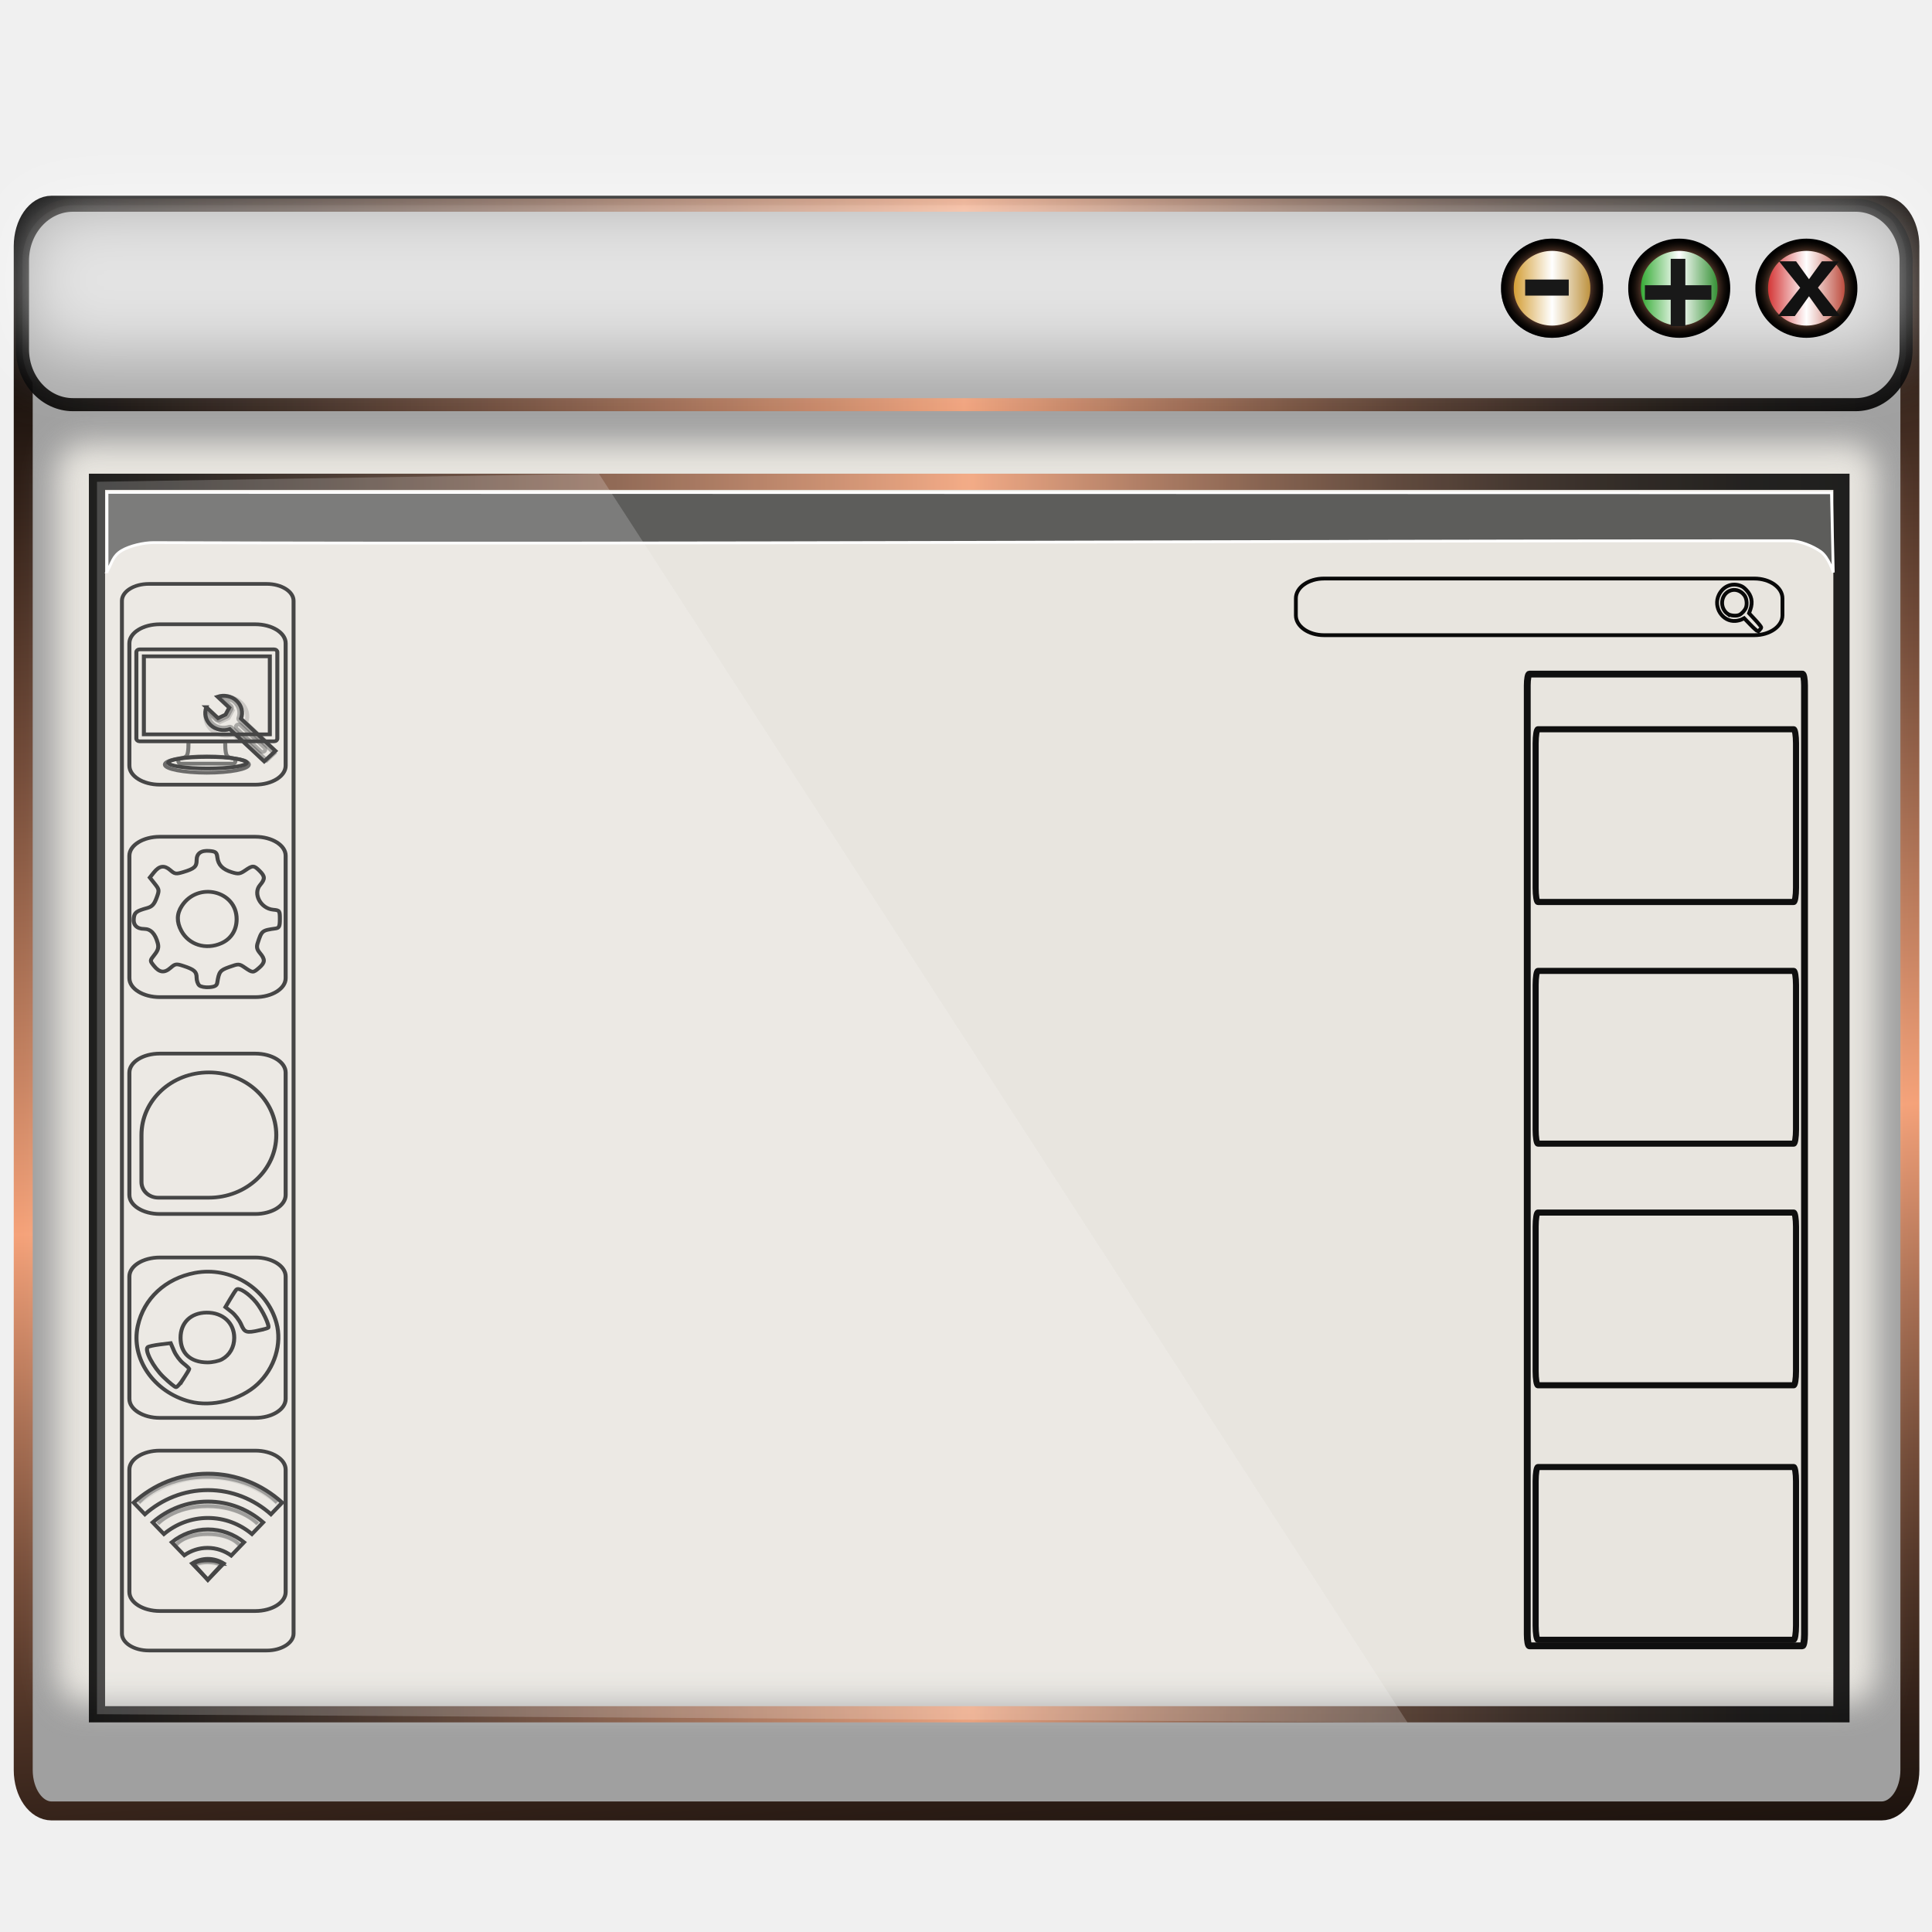
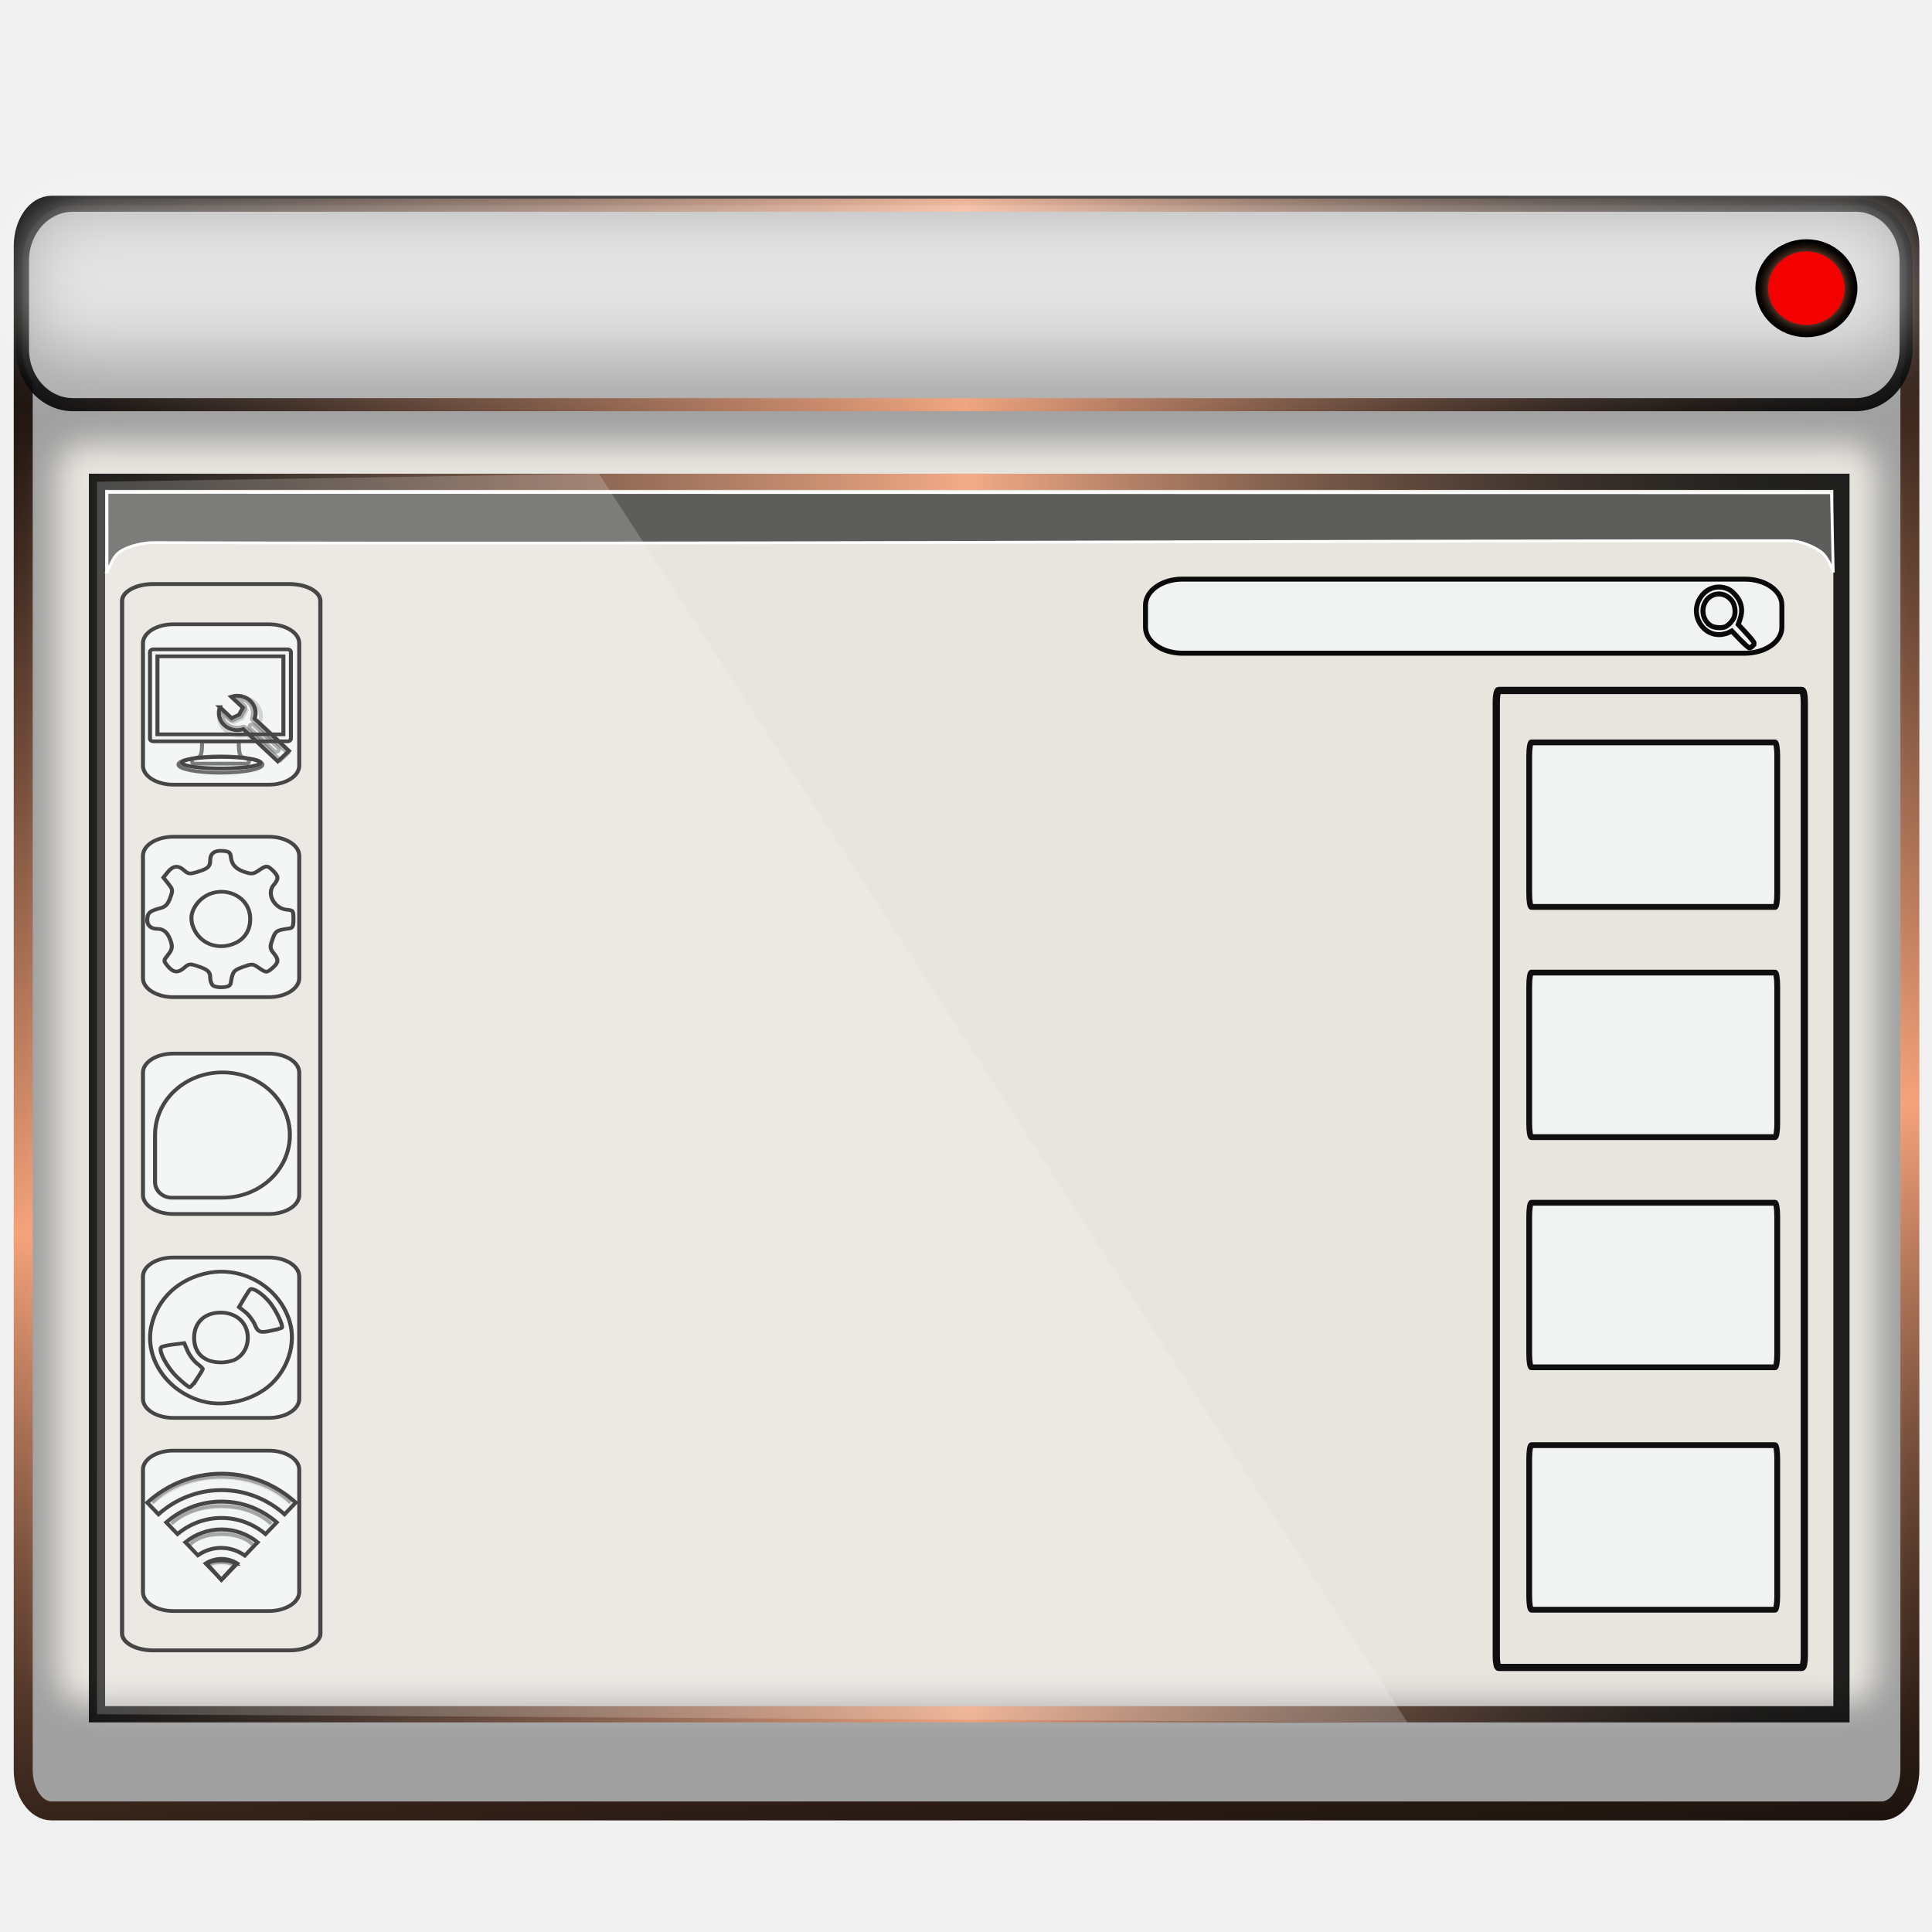
<svg xmlns="http://www.w3.org/2000/svg" xmlns:xlink="http://www.w3.org/1999/xlink" id="svg3108" viewBox="0 0 256 256" version="1.1">
  <defs id="defs3110">
    <linearGradient id="linearGradient4135" y2="1041.5" xlink:href="#linearGradient5896" gradientUnits="userSpaceOnUse" x2="445.61" gradientTransform="matrix(1.7541 0 0 1.9199 -536.77 -1057.6)" y1="1041.5" x1="312.83" />
    <linearGradient id="linearGradient5896" y2="174.63" gradientUnits="userSpaceOnUse" y1="158.73" x2="119.44" x1="119.44">
      <stop id="stop5898" style="stop-color:#000000" offset="0" />
      <stop id="stop5900" style="stop-color:#0F0A07" offset=".049" />
      <stop id="stop5902" style="stop-color:#36241B" offset=".142" />
      <stop id="stop5904" style="stop-color:#754D3A" offset=".271" />
      <stop id="stop5906" style="stop-color:#CB8664" offset=".428" />
      <stop id="stop5908" style="stop-color:#F5A279" offset=".5" />
      <stop id="stop5910" style="stop-color:#E69872" offset=".517" />
      <stop id="stop5912" style="stop-color:#AA7054" offset=".594" />
      <stop id="stop5914" style="stop-color:#764E3A" offset=".67" />
      <stop id="stop5916" style="stop-color:#4C3225" offset=".744" />
      <stop id="stop5918" style="stop-color:#2B1C15" offset=".815" />
      <stop id="stop5920" style="stop-color:#130D09" offset=".883" />
      <stop id="stop5922" style="stop-color:#050302" offset=".946" />
      <stop id="stop5924" style="stop-color:#000000" offset="1" />
-     </linearGradient>
-     <linearGradient id="linearGradient4092" y2="118.54" xlink:href="#linearGradient3183-0" gradientUnits="userSpaceOnUse" x2="-87.592" y1="118.54" x1="-99.826" />
-     <linearGradient id="linearGradient4086" y2="118.54" gradientUnits="userSpaceOnUse" x2="-87.592" y1="118.54" x1="-99.826">
-       <stop id="stop3739" style="stop-color:#009500" offset="0" />
-       <stop id="stop4096" style="stop-color:#ffffff" offset=".5" />
-       <stop id="stop3741" style="stop-color:#007400" offset="1" />
-     </linearGradient>
-     <linearGradient id="linearGradient3106" y2="118.54" gradientUnits="userSpaceOnUse" x2="-87.592" y1="118.54" x1="-99.826">
-       <stop id="stop3160" style="stop-color:#c88400" offset="0" />
-       <stop id="stop3162" style="stop-color:#ffffff" offset=".5" />
-       <stop id="stop3164" style="stop-color:#ac750c" offset="1" />
    </linearGradient>
    <linearGradient id="linearGradient3183-0">
      <stop id="stop3185-9" style="stop-color:#c80000" offset="0" />
      <stop id="stop4078" style="stop-color:#ffffff" offset=".5" />
      <stop id="stop3187-6" style="stop-color:#ac1e0c" offset="1" />
    </linearGradient>
    <linearGradient id="linearGradient4046" y2="993" xlink:href="#linearGradient5896" gradientUnits="userSpaceOnUse" x2="450.27" y1="993" x1="310.22" />
    <filter id="filter10284" color-interpolation-filters="sRGB">
      <feGaussianBlur id="feGaussianBlur10286" stdDeviation="0.345" />
    </filter>
    <filter id="filter4100" width="1.086" y="-.515" x="-.043" height="2.03" color-interpolation-filters="sRGB">
      <feGaussianBlur id="feGaussianBlur4102" stdDeviation="2.525" />
    </filter>
    <linearGradient id="linearGradient4056" y2="986.58" xlink:href="#linearGradient5896" gradientUnits="userSpaceOnUse" x2="449.2" gradientTransform="matrix(1.7789 0 0 1.6856 -546.52 -826.17)" y1="986.58" x1="308.9" />
    <radialGradient id="radialGradient4125" gradientUnits="userSpaceOnUse" cy="1041" cx="379.22" gradientTransform="matrix(1 0 0 .68251 0 330.51)" r="70.264">
      <stop id="stop4024" style="stop-color:#636363" offset="0" />
      <stop id="stop4026" style="stop-color:#636363;stop-opacity:0" offset="1" />
    </radialGradient>
    <filter id="filter4121" color-interpolation-filters="sRGB">
      <feGaussianBlur id="feGaussianBlur4123" stdDeviation="1.151" />
    </filter>
    <linearGradient id="linearGradient3253" y2="1115.8" xlink:href="#linearGradient5896" gradientUnits="userSpaceOnUse" y1="978.53" gradientTransform="matrix(1.7789 0 0 1.9302 -546.52 -1065.6)" x2="348.57" x1="339.79" />
    <radialGradient id="radialGradient5339" xlink:href="#linearGradient5896" gradientUnits="userSpaceOnUse" cy="118.54" cx="-93.709" r="6.417" />
  </defs>
  <g id="layer1" transform="translate(0 -796.36)">
    <rect id="rect4020" style="stroke-linejoin:round;fill-rule:evenodd;stroke:url(#linearGradient3253);stroke-width:2.512;fill:#a0a0a0" rx="3.767" ry="5.422" height="212.77" width="249.99" y="823.55" x="3.078" />
    <rect id="rect3248" style="opacity:0.92;fill-rule:evenodd;fill:#acacac" rx="6.69" ry="7.349" height="26.429" width="249.59" y="823.55" x="2.978" />
    <rect id="rect4018" style="opacity:.865;fill-rule:evenodd;filter:url(#filter4121);stroke:url(#radialGradient4125);fill:#f3f0e9" transform="matrix(1.7166 0 0 1.7415 -522.88 -874.34)" rx="2.118" ry="2.444" height="95.912" width="140.53" y="993.06" x="308.95" />
    <rect id="rect4048" style="opacity:.933;fill-rule:evenodd;stroke:url(#linearGradient4056);stroke-width:1.732;fill:#acacac" rx="6.69" ry="7.349" height="26.429" width="249.59" y="823.55" x="2.978" />
    <rect id="rect4098" style="opacity:.667;filter:url(#filter4100);fill-rule:evenodd;fill:#ffffff" transform="matrix(1.7789 0 0 1.6856 -546.52 -826.17)" rx="3.761" ry="3.27" height="11.76" width="140.3" y="978.74" x="308.9" />
    <path id="path10264" style="filter:url(#filter10284);stroke:url(#linearGradient4046);stroke-width:3.376;fill:none" d="m313.46 993h133.57" transform="matrix(1.871 0 0 1.6801 -583.32 -820.67)" />
-     <path id="path4060" style="stroke-linejoin:round;fill-rule:evenodd;stroke:#777777;stroke-width:1.6;fill:url(#linearGradient4092)" d="m-88.092 118.54a5.617 5.617 0 1 1 -11.233 0 5.617 5.617 0 1 1 11.233 0z" transform="matrix(1.0532 0 0 1.012 304.35 714.59)" />
-     <path id="path4082" style="stroke-linejoin:round;fill-rule:evenodd;stroke:url(#radialGradient5339);stroke-width:1.6;fill:url(#linearGradient3106)" d="m-88.092 118.54a5.617 5.617 0 1 1 -11.233 0 5.617 5.617 0 1 1 11.233 0z" transform="matrix(1.0532 0 0 1.012 304.35 714.59)" />
-     <path id="path4084" style="stroke-linejoin:round;fill-rule:evenodd;stroke:url(#radialGradient5339);stroke-width:1.6;fill:url(#linearGradient4086)" d="m-88.092 118.54a5.617 5.617 0 1 1 -11.233 0 5.617 5.617 0 1 1 11.233 0z" transform="matrix(1.0532 0 0 1.012 321.2 714.59)" />
-     <path id="path4090" style="stroke-linejoin:round;fill-rule:evenodd;stroke:url(#radialGradient5339);stroke-width:1.6;fill:url(#linearGradient4092)" d="m-88.092 118.54a5.617 5.617 0 1 1 -11.233 0 5.617 5.617 0 1 1 11.233 0z" transform="matrix(1.0532 0 0 1.012 338.05 714.59)" />
+     <ellipse id="path4082" style="stroke-linejoin:round;fill-rule:evenodd;stroke:url(#radialGradient5339);stroke-width:1.6;fill:#ffc022;fill-opacity:1" transform="matrix(1.0532 0 0 1.012 304.35 714.59)" d="m -88.092,118.54 a 5.617,5.617 0 0 1 -5.617,5.617 5.617,5.617 0 0 1 -5.617,-5.617 5.617,5.617 0 0 1 5.617,-5.617 5.617,5.617 0 0 1 5.617,5.617 z" />
+     <ellipse id="path4084" style="stroke-linejoin:round;fill-rule:evenodd;stroke:url(#radialGradient5339);stroke-width:1.6;fill:#00be00;fill-opacity:1" transform="matrix(1.0532 0 0 1.012 321.2 714.59)" d="m -88.092,118.54 a 5.617,5.617 0 0 1 -5.617,5.617 5.617,5.617 0 0 1 -5.617,-5.617 5.617,5.617 0 0 1 5.617,-5.617 5.617,5.617 0 0 1 5.617,5.617 z" />
+     <path id="path4090" style="stroke-linejoin:round;fill-rule:evenodd;stroke:url(#radialGradient5339);stroke-width:1.6;fill:#f40000;fill-opacity:1" d="m -88.092,118.54 a 5.617,5.617 0 0 1 -5.617,5.617 5.617,5.617 0 0 1 -5.617,-5.617 5.617,5.617 0 0 1 5.617,-5.617 5.617,5.617 0 0 1 5.617,5.617 z" transform="matrix(1.0532 0 0 1.012 338.05 714.59)" />
    <rect id="rect4127" style="opacity:.865;stroke:url(#linearGradient4135);stroke-width:2.146;fill:none" rx="0" ry="0" height="163.31" width="231.15" y="860.2" x="12.852" />
-     <text id="text4220" style="font-size:20.127px;font-family:Arial;letter-spacing:0px;word-spacing:0px;font-weight:bold;line-height:125%;fill:#181818" xml:space="preserve" transform="scale(1.1306 .88448)" y="948.672" x="177.963">
-       <tspan id="tspan4222" x="177.963" y="948.672">-  </tspan>
-     </text>
-     <text id="text4224" style="font-size:17.56px;font-family:Arial;letter-spacing:0px;word-spacing:0px;font-weight:bold;line-height:125%;fill:#191919" xml:space="preserve" y="840.957" x="217.221">
-       <tspan id="tspan4226" x="217.221" y="840.957">+</tspan>
-     </text>
-     <text id="text4228" style="font-size:14.474px;font-family:Arial;letter-spacing:0px;word-spacing:0px;font-weight:bold;line-height:125%;fill:#121212" xml:space="preserve" transform="scale(1.0532 .94945)" y="882.867" x="223.594">
-       <tspan id="tspan4230" x="223.594" y="882.867">x</tspan>
-     </text>
-     <rect id="rect3792" style="stroke-linejoin:round;stroke-dashoffset:8.583;stroke:#090909;stroke-linecap:round;stroke-miterlimit:3.8;stroke-width:.504;fill:none" rx="3.733" ry="2.627" height="7.505" width="64.475" y="873.02" x="171.71" />
-     <rect id="rect3794" style="stroke-linejoin:round;stroke-dashoffset:8.583;stroke:#0f0f0f;stroke-linecap:round;stroke-miterlimit:3.6;stroke-width:.907;fill:none" rx=".28" ry="1.492" height="128.76" width="36.739" y="885.68" x="202.37" />
-     <rect id="rect3796" style="stroke-linejoin:round;stroke-dashoffset:8.583;stroke:#0f0f0f;stroke-linecap:round;stroke-miterlimit:3.6;stroke-width:.807;fill:none" rx=".305" ry="1.863" height="22.887" width="34.501" y="892.99" x="203.48" />
-     <rect id="rect3798" style="stroke-linejoin:round;stroke-dashoffset:8.583;stroke:#0f0f0f;stroke-linecap:round;stroke-miterlimit:3.6;stroke-width:.807;fill:none" rx=".305" ry="1.863" height="22.887" width="34.501" y="925.01" x="203.48" />
-     <rect id="rect3800" style="stroke-linejoin:round;stroke-dashoffset:8.583;stroke:#0f0f0f;stroke-linecap:round;stroke-miterlimit:3.6;stroke-width:.807;fill:none" rx=".305" ry="1.863" height="22.887" width="34.501" y="957.03" x="203.48" />
-     <rect id="rect3802" style="stroke-linejoin:round;stroke-dashoffset:8.583;stroke:#0f0f0f;stroke-linecap:round;stroke-miterlimit:3.6;stroke-width:.807;fill:none" rx=".305" ry="1.863" height="22.887" width="34.501" y="990.75" x="203.48" />
+     <rect id="rect3792" style="fill:#f7fcff;stroke:#090909;stroke-width:0.659;stroke-linecap:round;stroke-linejoin:round;stroke-miterlimit:3.8;stroke-dashoffset:8.583;fill-opacity:0.607" rx="4.882" ry="3.435" height="9.815" width="84.32" y="873.098" x="151.788" />
+     <rect id="rect3794" style="fill:none;stroke:#0f0f0f;stroke-width:0.959;stroke-linecap:round;stroke-linejoin:round;stroke-miterlimit:3.6;stroke-dashoffset:8.583" rx="0.312" ry="1.5" height="129.457" width="40.817" y="887.849" x="198.266" />
+     <rect id="rect3796" style="fill:#f7fcff;stroke:#0f0f0f;stroke-width:0.769;stroke-linecap:round;stroke-linejoin:round;stroke-miterlimit:3.6;stroke-dashoffset:8.583;fill-opacity:0.607" rx="0.291" ry="1.775" height="21.801" width="32.864" y="894.732" x="202.629" />
+     <rect id="rect3798" style="fill:#f7fcff;stroke:#0f0f0f;stroke-width:0.769;stroke-linecap:round;stroke-linejoin:round;stroke-miterlimit:3.6;stroke-dashoffset:8.583;fill-opacity:0.607" rx="0.291" ry="1.775" height="21.801" width="32.864" y="925.233" x="202.629" />
+     <rect id="rect3800" style="fill:#f7fcff;stroke:#0f0f0f;stroke-width:0.769;stroke-linecap:round;stroke-linejoin:round;stroke-miterlimit:3.6;stroke-dashoffset:8.583;fill-opacity:0.607" rx="0.291" ry="1.775" height="21.801" width="32.864" y="955.733" x="202.629" />
+     <rect id="rect3802" style="fill:#f7fcff;stroke:#0f0f0f;stroke-width:0.769;stroke-linecap:round;stroke-linejoin:round;stroke-miterlimit:3.6;stroke-dashoffset:8.583;fill-opacity:0.607" rx="0.291" ry="1.775" height="21.801" width="32.864" y="987.853" x="202.629" />
    <path id="path3912" d="m14.183 872.12-0.005-10.519 228.5 0.051 0.24 10.565s-0.591-2.011-1.674-2.774c-1.012-0.713-2.716-1.433-4.146-1.433-68.839-0.013-146.39 0.495-216.76 0.247-1.305-0.004-3.133 0.424-4.19 1.044-1.242 0.729-1.294 1.655-1.97 2.819z" style="fill-opacity:.761;stroke:#ffffff;stroke-width:.37;fill:#323232" />
-     <path id="path6472" d="m233.2 879.81c0.092-0.097 0.167-0.242 0.167-0.322 0-0.08-0.362-0.534-0.804-1.009l-0.804-0.864 0.176-0.497c0.346-0.976 0.166-1.839-0.539-2.583-0.337-0.356-0.544-0.492-0.92-0.608-1.097-0.337-2.184 0.167-2.716 1.258-0.789 1.619 0.481 3.597 2.217 3.451 0.276-0.023 0.644-0.114 0.816-0.202l0.314-0.16 0.825 0.856c0.454 0.471 0.887 0.856 0.963 0.856 0.075 0 0.213-0.08 0.305-0.177zm-4.285-2.115c-1.061-0.768-0.937-2.467 0.221-3.023 0.69-0.331 1.499-0.104 2.001 0.562 0.287 0.381 0.388 1.081 0.229 1.589-0.113 0.36-0.535 0.842-0.887 1.011-0.388 0.187-1.215 0.113-1.564-0.14z" style="enable-background:new;stroke:#090909;stroke-miterlimit:3.8;stroke-width:.504;fill:none" />
+     <path id="path6472" d="m 232.204,881.977 c 0.121,-0.127 0.219,-0.316 0.219,-0.421 0,-0.104 -0.473,-0.698 -1.051,-1.32 l -1.051,-1.13 0.23,-0.65 c 0.452,-1.277 0.217,-2.405 -0.705,-3.378 -0.441,-0.465 -0.711,-0.644 -1.203,-0.795 -1.434,-0.44 -2.856,0.218 -3.552,1.646 -1.032,2.117 0.629,4.704 2.899,4.513 0.361,-0.03 0.842,-0.149 1.068,-0.264 l 0.411,-0.209 1.079,1.12 c 0.594,0.616 1.16,1.12 1.259,1.12 0.099,0 0.278,-0.104 0.399,-0.231 z m -5.604,-2.766 c -1.388,-1.004 -1.225,-3.227 0.289,-3.953 0.903,-0.433 1.961,-0.135 2.617,0.735 0.375,0.498 0.507,1.414 0.299,2.079 -0.147,0.471 -0.699,1.101 -1.16,1.323 -0.507,0.244 -1.589,0.147 -2.046,-0.183 z" style="fill:none;stroke:#090909;stroke-width:0.659;stroke-miterlimit:3.8;enable-background:new" />
    <g id="g5289" style="stroke:#191919;stroke-width:.5" transform="matrix(1.0661 0 0 .98133 -1.121 16.225)">
-       <rect id="rect3790" style="stroke-dashoffset:8.583;stroke:#191919;stroke-linecap:round;stroke-width:.489;fill:none" rx="3.343" ry="2.286" height="144.02" width="21.333" y="873.82" x="16.205" />
-       <rect id="rect3969" style="stroke-dashoffset:8.583;stroke:#191919;stroke-linecap:round;stroke-width:.5;fill:none" rx="3.782" ry="2.565" height="21.657" width="19.422" y="879.27" x="17.133" />
-       <rect id="rect3971" style="stroke-dashoffset:8.583;stroke:#191919;stroke-linecap:round;stroke-width:.5;fill:none" rx="3.782" ry="2.565" height="21.657" width="19.422" y="907.96" x="17.133" />
-       <rect id="rect3973" style="stroke-dashoffset:8.583;stroke:#191919;stroke-linecap:round;stroke-width:.5;fill:none" rx="3.782" ry="2.565" height="21.657" width="19.422" y="937.24" x="17.133" />
-       <rect id="rect3975" style="stroke-dashoffset:8.583;stroke:#191919;stroke-linecap:round;stroke-width:.5;fill:none" rx="3.782" ry="2.565" height="21.657" width="19.422" y="964.77" x="17.133" />
-       <rect id="rect3977" style="stroke-dashoffset:8.583;stroke:#191919;stroke-linecap:round;stroke-width:.5;fill:none" rx="3.782" ry="2.565" height="21.657" width="19.422" y="990.85" x="17.133" />
-       <path id="path6459" style="enable-background:new;stroke:#191919;stroke-width:.5;fill:none" d="m25.816 928.03c-0.179-0.181-0.326-0.648-0.326-1.037 0-0.823-0.29-1.104-1.631-1.584-0.907-0.324-1.022-0.306-1.613 0.255-0.772 0.733-1.376 0.652-2.06-0.274-0.515-0.698-0.515-0.698 0.071-1.499 0.44-0.6 0.541-0.989 0.405-1.55-0.314-1.289-0.881-1.938-1.692-1.938-0.928 0-1.399-0.541-1.289-1.478 0.088-0.744 0.336-0.945 1.656-1.339 0.605-0.181 0.873-0.489 1.168-1.345 0.364-1.057 0.353-1.151-0.226-1.941l-0.608-0.83 0.515-0.698c0.678-0.918 1.287-1.007 2.035-0.298 0.558 0.529 0.699 0.551 1.613 0.254 1.36-0.443 1.657-0.725 1.657-1.579 0-0.95 0.544-1.378 1.62-1.274 0.748 0.072 0.88 0.194 0.956 0.877 0.112 1.014 0.658 1.621 1.805 2.003 0.799 0.266 1.005 0.235 1.66-0.254 0.94-0.701 1.073-0.697 1.771 0.054 0.7 0.752 0.712 1.105 0.066 1.933-0.908 1.166 0.083 3.17 1.643 3.323 0.789 0.077 0.824 0.13 0.824 1.267 0 0.983-0.09 1.2-0.524 1.266-1.702 0.26-1.732 0.286-2.233 1.968-0.161 0.542-0.09 0.877 0.289 1.364 0.657 0.843 0.634 1.271-0.103 1.97-0.748 0.709-0.806 0.709-1.749 0.005-0.748-0.558-0.787-0.56-1.954-0.11-1.169 0.451-1.286 0.617-1.51 2.134-0.058 0.394-0.311 0.549-0.993 0.607-0.504 0.043-1.062-0.07-1.242-0.251zm2.742-5.689c1.212-0.581 1.905-1.767 1.905-3.26 0-3.835-4.81-5.097-6.809-1.787-0.642 1.063-0.663 2.164-0.064 3.369 0.941 1.892 3.041 2.602 4.967 1.679z" />
-       <path id="path4574" style="enable-background:new;stroke:#191919;stroke-width:.5;fill:none" d="m27.01 939.78c-4.65 0-8.375 3.766-8.375 8.46v6.344c0 1.174 0.929 2.111 2.091 2.111h6.284c4.65 0 8.38-3.761 8.38-8.455s-3.73-8.46-8.38-8.46z" />
-       <path id="path6496" style="enable-background:new;stroke:#191919;stroke-width:.5;fill:none" d="m24.638 984.22c-4.475-1.268-7.349-5.809-6.461-10.209 0.746-3.697 3.433-6.41 7.095-7.163 4.456-0.917 8.951 2.078 10.138 6.754 0.715 2.819-0.223 6.121-2.35 8.273-2.111 2.134-5.67 3.125-8.421 2.345zm-0.767-3.097c0.384-0.641 0.698-1.227 0.698-1.301 0-0.074-0.331-0.415-0.735-0.759s-0.923-1.097-1.152-1.676l-0.417-1.051-1.328 0.178c-0.731 0.098-1.415 0.259-1.52 0.358-0.434 0.408 0.685 2.719 1.963 4.051 0.721 0.751 1.419 1.365 1.552 1.365 0.133 0 0.556-0.525 0.939-1.166zm4.757-2.592c0.976-0.582 1.536-1.647 1.536-2.918 0-2.019-1.433-3.433-3.45-3.402-1.954 0.03-3.222 1.368-3.222 3.402 0 2.084 1.224 3.308 3.326 3.328 0.608 0.005 1.422-0.179 1.81-0.41zm4.672-3.929c0.536-0.125 1.023-0.278 1.084-0.339 0.231-0.234-0.704-2.384-1.49-3.424-0.905-1.199-2.157-2.083-2.462-1.738-0.107 0.122-0.457 0.705-0.778 1.296l-0.583 1.076 0.773 0.657c0.425 0.361 0.956 1.119 1.181 1.685 0.437 1.103 0.636 1.172 2.276 0.788z" />
-       <g id="g3808" style="stroke:#191919;stroke-width:1.335;fill:none" transform="matrix(.37273 0 0 .37631 17.815 881.34)">
-         <path id="path2589" d="m38 44.834c0 1.62-6.268 2.934-14 2.934s-14-1.314-14-2.934 6.268-2.934 14-2.934 14 1.314 14 2.934z" style="opacity:.773;stroke:#191919;stroke-width:1.335;fill:none" />
-         <path id="rect1789" d="m17.859 36.589s0.142 4.083-0.565 5.034c-0.707 0.952-2.114 0.963-2.114 0.963-0.903 0.1-0.91 1.914 0 1.914h17.64c0.91 0 0.903-1.815 0-1.914 0 0-1.407-0.011-2.114-0.963-0.707-0.952-0.565-5.034-0.565-5.034h-12.281z" style="opacity:.693;enable-background:new;stroke-dashoffset:0.5;stroke:#191919;stroke-linecap:round;stroke-width:1.335;fill:none" />
-         <path id="path3804" style="opacity:.995;stroke:#191919;stroke-width:1.335;fill:none" d="m37.335 44.17c0 1.147-5.867 2.078-13.105 2.078-7.238 0-13.105-0.93-13.105-2.078s5.867-2.078 13.105-2.078c7.238 0 13.105 0.93 13.105 2.078z" />
-         <rect id="rect2722" style="stroke-dashoffset:0.5;stroke:#191919;stroke-linecap:round;stroke-width:1.335;fill:none" rx="1.044" ry="1" height="33" width="47" y="3.5" x=".5" />
-         <rect id="rect2716" style="enable-background:new;stroke:#191919;stroke-width:1.335;fill:none" height="28" width="42" y="6" x="3" />
-         <path id="path6270" d="m30.058 20.53c-0.643 0.039-1.26 0.159-1.875 0.375l4.469 4.469-1.438 2.844-2.844 1.406-4.469-4.438c-0.876 2.466-0.316 5.309 1.656 7.281s4.815 2.501 7.281 1.625l1.656 1.656h8.156c0.103 0 0.212-0.022 0.312-0.031l-5.875-5.875c0.862-2.46 0.309-5.316-1.656-7.281-1.474-1.474-3.445-2.147-5.375-2.031z" style="opacity:.2;color:#000000;stroke-dashoffset:1.4;stroke:#191919;stroke-linecap:round;stroke-width:1.335;fill:none" />
-         <g id="g3199" style="stroke:#191919;stroke-width:1.518;fill:none" transform="matrix(.87569 0 0 .88296 -49.815 -2.7609)">
-           <path id="path3193" d="m32.5 24.188c-2.363 1.125-4 3.523-4 6.312s1.637 5.188 4 6.312v18.538h6.031v-18.538c2.349-1.13 3.969-3.533 3.969-6.313 0-2.78-1.62-5.183-3.969-6.312v6.312l-3.016 1-3.016-1v-6.312z" style="color:#000000;stroke-dashoffset:1.4;stroke:#191919;stroke-linecap:round;stroke-width:1.518;fill:none" transform="matrix(.70711 -.70711 .70711 .70711 44.02 36.468)" />
-           <path id="path3195" d="m31.5 26.344c-1.141 1.088-2 2.448-2 4.156 0 2.401 1.409 4.441 3.438 5.406 0.347 0.167 0.567 0.521 0.562 0.906v18.93h4.031v-18.93c-0.004-0.386 0.215-0.739 0.562-0.906 2.013-0.969 3.406-3.014 3.406-5.407 0-1.698-0.843-3.066-1.969-4.156v4.156c-0.004 0.428-0.281 0.805-0.688 0.938l-3.031 1c-0.203 0.067-0.422 0.067-0.625 0l-3-1c-0.407-0.133-0.684-0.51-0.688-0.938v-4.156z" style="opacity:.4;color:#000000;stroke-dashoffset:1.4;stroke:#191919;stroke-linecap:round;stroke-width:1.518;fill:none" transform="matrix(.70711 -.70711 .70711 .70711 44.02 36.468)" />
-           <rect id="rect3197" style="opacity:.4;color:#000000;stroke-dashoffset:1.4;stroke:#191919;stroke-linecap:round;stroke-width:1.518;fill:none" rx="1" ry="1" transform="matrix(.70711 -.70711 .70711 .70711 44.02 36.468)" width="2" y="37.5" x="34.5" height="15" />
+       <rect id="rect3790" style="fill:none;stroke:#191919;stroke-width:0.525;stroke-linecap:round;stroke-dashoffset:8.583" rx="3.862" ry="2.285" height="143.982" width="24.645" y="873.839" x="16.224" />
+       <rect id="rect3969" style="fill:#f7fcff;stroke:#191919;stroke-width:0.5;stroke-linecap:round;stroke-dashoffset:8.583;fill-opacity:0.692" rx="3.782" ry="2.565" height="21.657" width="19.422" y="879.27" x="18.821" />
+       <rect id="rect3971" style="fill:#f7fcff;stroke:#191919;stroke-width:0.5;stroke-linecap:round;stroke-dashoffset:8.583;fill-opacity:0.692" rx="3.782" ry="2.565" height="21.657" width="19.422" y="907.96" x="18.821" />
+       <rect id="rect3973" style="fill:#f7fcff;stroke:#191919;stroke-width:0.5;stroke-linecap:round;stroke-dashoffset:8.583;fill-opacity:0.692" rx="3.782" ry="2.565" height="21.657" width="19.422" y="937.24" x="18.821" />
+       <rect id="rect3975" style="fill:#f7fcff;stroke:#191919;stroke-width:0.5;stroke-linecap:round;stroke-dashoffset:8.583;fill-opacity:0.692" rx="3.782" ry="2.565" height="21.657" width="19.422" y="964.77" x="18.821" />
+       <rect id="rect3977" style="fill:#f7fcff;stroke:#191919;stroke-width:0.5;stroke-linecap:round;stroke-dashoffset:8.583;fill-opacity:0.692" rx="3.782" ry="2.565" height="21.657" width="19.422" y="990.85" x="18.821" />
+       <path id="path6459" style="fill:none;stroke:#191919;stroke-width:0.5;enable-background:new" d="m 27.504,928.03 c -0.179,-0.181 -0.326,-0.648 -0.326,-1.037 0,-0.823 -0.29,-1.104 -1.631,-1.584 -0.907,-0.324 -1.022,-0.306 -1.613,0.255 -0.772,0.733 -1.376,0.652 -2.06,-0.274 -0.515,-0.698 -0.515,-0.698 0.071,-1.499 0.44,-0.6 0.541,-0.989 0.405,-1.55 -0.314,-1.289 -0.881,-1.938 -1.692,-1.938 -0.928,0 -1.399,-0.541 -1.289,-1.478 0.088,-0.744 0.336,-0.945 1.656,-1.339 0.605,-0.181 0.873,-0.489 1.168,-1.345 0.364,-1.057 0.353,-1.151 -0.226,-1.941 l -0.608,-0.83 0.515,-0.698 c 0.678,-0.918 1.287,-1.007 2.035,-0.298 0.558,0.529 0.699,0.551 1.613,0.254 1.36,-0.443 1.657,-0.725 1.657,-1.579 0,-0.95 0.544,-1.378 1.62,-1.274 0.748,0.072 0.88,0.194 0.956,0.877 0.112,1.014 0.658,1.621 1.805,2.003 0.799,0.266 1.005,0.235 1.66,-0.254 0.94,-0.701 1.073,-0.697 1.771,0.054 0.7,0.752 0.712,1.105 0.066,1.933 -0.908,1.166 0.083,3.17 1.643,3.323 0.789,0.077 0.824,0.13 0.824,1.267 0,0.983 -0.09,1.2 -0.524,1.266 -1.702,0.26 -1.732,0.286 -2.233,1.968 -0.161,0.542 -0.09,0.877 0.289,1.364 0.657,0.843 0.634,1.271 -0.103,1.97 -0.748,0.709 -0.806,0.709 -1.749,0.005 -0.748,-0.558 -0.787,-0.56 -1.954,-0.11 -1.169,0.451 -1.286,0.617 -1.51,2.134 -0.058,0.394 -0.311,0.549 -0.993,0.607 -0.504,0.043 -1.062,-0.07 -1.242,-0.251 z m 2.742,-5.689 c 1.212,-0.581 1.905,-1.767 1.905,-3.26 0,-3.835 -4.81,-5.097 -6.809,-1.787 -0.642,1.063 -0.663,2.164 -0.064,3.369 0.941,1.892 3.041,2.602 4.967,1.679 z" />
+       <path id="path4574" style="fill:none;stroke:#191919;stroke-width:0.5;enable-background:new" d="m 28.698,939.78 c -4.65,0 -8.375,3.766 -8.375,8.46 l 0,6.344 c 0,1.174 0.929,2.111 2.091,2.111 l 6.284,0 c 4.65,0 8.38,-3.761 8.38,-8.455 0,-4.694 -3.73,-8.46 -8.38,-8.46 z" />
+       <path id="path6496" style="fill:none;stroke:#191919;stroke-width:0.5;enable-background:new" d="m 26.326,984.22 c -4.475,-1.268 -7.349,-5.809 -6.461,-10.209 0.746,-3.697 3.433,-6.41 7.095,-7.163 4.456,-0.917 8.951,2.078 10.138,6.754 0.715,2.819 -0.223,6.121 -2.35,8.273 -2.111,2.134 -5.67,3.125 -8.421,2.345 z m -0.767,-3.097 c 0.384,-0.641 0.698,-1.227 0.698,-1.301 0,-0.074 -0.331,-0.415 -0.735,-0.759 -0.404,-0.343 -0.923,-1.097 -1.152,-1.676 l -0.417,-1.051 -1.328,0.178 c -0.731,0.098 -1.415,0.259 -1.52,0.358 -0.434,0.408 0.685,2.719 1.963,4.051 0.721,0.751 1.419,1.365 1.552,1.365 0.133,0 0.556,-0.525 0.939,-1.166 z m 4.757,-2.592 c 0.976,-0.582 1.536,-1.647 1.536,-2.918 0,-2.019 -1.433,-3.433 -3.45,-3.402 -1.954,0.03 -3.222,1.368 -3.222,3.402 0,2.084 1.224,3.308 3.326,3.328 0.608,0.005 1.422,-0.179 1.81,-0.41 z m 4.672,-3.929 c 0.536,-0.125 1.023,-0.278 1.084,-0.339 0.231,-0.234 -0.704,-2.384 -1.49,-3.424 -0.905,-1.199 -2.157,-2.083 -2.462,-1.738 -0.107,0.122 -0.457,0.705 -0.778,1.296 l -0.583,1.076 0.773,0.657 c 0.425,0.361 0.956,1.119 1.181,1.685 0.437,1.103 0.636,1.172 2.276,0.788 z" />
+       <g id="g3808" style="fill:none;stroke:#191919;stroke-width:1.335" transform="matrix(0.37273,0,0,0.37631,19.50343,881.34)">
+         <path id="path2589" d="m 38,44.834 c 0,1.62 -6.268,2.934 -14,2.934 -7.732,0 -14,-1.314 -14,-2.934 0,-1.62 6.268,-2.934 14,-2.934 7.732,0 14,1.314 14,2.934 z" style="opacity:0.773;fill:none;stroke:#191919;stroke-width:1.335" />
+         <path id="rect1789" d="m 17.859,36.589 c 0,0 0.142,4.083 -0.565,5.034 -0.707,0.952 -2.114,0.963 -2.114,0.963 -0.903,0.1 -0.91,1.914 0,1.914 l 17.64,0 c 0.91,0 0.903,-1.815 0,-1.914 0,0 -1.407,-0.011 -2.114,-0.963 -0.707,-0.952 -0.565,-5.034 -0.565,-5.034 l -12.281,0 z" style="opacity:0.693;fill:none;stroke:#191919;stroke-width:1.335;stroke-linecap:round;stroke-dashoffset:0.5;enable-background:new" />
+         <path id="path3804" style="opacity:0.995;fill:none;stroke:#191919;stroke-width:1.335" d="m 37.335,44.17 c 0,1.147 -5.867,2.078 -13.105,2.078 -7.238,0 -13.105,-0.93 -13.105,-2.078 0,-1.147 5.867,-2.078 13.105,-2.078 7.238,0 13.105,0.93 13.105,2.078 z" />
+         <rect id="rect2722" style="fill:none;stroke:#191919;stroke-width:1.335;stroke-linecap:round;stroke-dashoffset:0.5" rx="1.044" ry="1" height="33" width="47" y="3.5" x="0.5" />
+         <rect id="rect2716" style="fill:none;stroke:#191919;stroke-width:1.335;enable-background:new" height="28" width="42" y="6" x="3" />
+         <path id="path6270" d="m 30.058,20.53 c -0.643,0.039 -1.26,0.159 -1.875,0.375 l 4.469,4.469 -1.438,2.844 -2.844,1.406 -4.469,-4.438 c -0.876,2.466 -0.316,5.309 1.656,7.281 1.972,1.972 4.815,2.501 7.281,1.625 l 1.656,1.656 8.156,0 c 0.103,0 0.212,-0.022 0.312,-0.031 l -5.875,-5.875 c 0.862,-2.46 0.309,-5.316 -1.656,-7.281 -1.474,-1.474 -3.445,-2.147 -5.375,-2.031 z" style="color:#000000;opacity:0.2;fill:none;stroke:#191919;stroke-width:1.335;stroke-linecap:round;stroke-dashoffset:1.4" />
+         <g id="g3199" style="fill:none;stroke:#191919;stroke-width:1.518" transform="matrix(0.87569,0,0,0.88296,-49.815,-2.7609)">
+           <path id="path3193" d="m 32.5,24.188 c -2.363,1.125 -4,3.523 -4,6.312 0,2.79 1.637,5.188 4,6.312 l 0,18.538 6.031,0 0,-18.538 c 2.349,-1.13 3.969,-3.533 3.969,-6.313 0,-2.78 -1.62,-5.183 -3.969,-6.312 l 0,6.312 -3.016,1 -3.016,-1 0,-6.312 z" style="color:#000000;fill:none;stroke:#191919;stroke-width:1.518;stroke-linecap:round;stroke-dashoffset:1.4" transform="matrix(0.70711,-0.70711,0.70711,0.70711,44.02,36.468)" />
+           <path id="path3195" d="m 31.5,26.344 c -1.141,1.088 -2,2.448 -2,4.156 0,2.401 1.409,4.441 3.438,5.406 0.347,0.167 0.567,0.521 0.562,0.906 l 0,18.93 4.031,0 0,-18.93 c -0.004,-0.386 0.215,-0.739 0.562,-0.906 2.013,-0.969 3.406,-3.014 3.406,-5.407 0,-1.698 -0.843,-3.066 -1.969,-4.156 l 0,4.156 c -0.004,0.428 -0.281,0.805 -0.688,0.938 l -3.031,1 c -0.203,0.067 -0.422,0.067 -0.625,0 l -3,-1 c -0.407,-0.133 -0.684,-0.51 -0.688,-0.938 l 0,-4.156 z" style="color:#000000;opacity:0.4;fill:none;stroke:#191919;stroke-width:1.518;stroke-linecap:round;stroke-dashoffset:1.4" transform="matrix(0.70711,-0.70711,0.70711,0.70711,44.02,36.468)" />
+           <rect id="rect3197" style="color:#000000;opacity:0.4;fill:none;stroke:#191919;stroke-width:1.518;stroke-linecap:round;stroke-dashoffset:1.4" rx="1" ry="1" transform="matrix(0.70711,-0.70711,0.70711,0.70711,44.02,36.468)" width="2" y="37.5" x="34.5" height="15" />
        </g>
      </g>
-       <g id="layer1-6" style="stroke:#191919;stroke-width:1.201;fill:none" transform="matrix(.39177 0 0 .44264 17.491 990.62)">
-         <path id="path2538" style="opacity:0.98;stroke:#191919;stroke-width:1.201;fill:none" d="m28.575 35.052c-0.201 0.173-4.633 4.882-4.633 4.882s-4.391-4.748-4.555-4.882c0.294-0.221 1.496-1.091 4.565-1.079 3.02 0.012 4.394 0.864 4.624 1.079z" />
-         <path id="path3366" style="opacity:.4;stroke:#191919;stroke-width:1.201;fill:none" d="m19.772 35.411s0.883-0.906 4.152-0.906c3.289 0 4.317 0.949 4.317 0.949m-14.383-6.117s2.455-3.354 10.043-3.354c7.634 0 10.021 3.301 10.021 3.301m-25.779-6.473s4.961-5.345 15.736-5.345c10.83 0 15.885 5.396 15.885 5.396m-37.714-6.535s6.935-7.858 21.788-7.858c14.928 0 22.083 7.858 22.083 7.858" />
-         <path id="path2853" style="color:#000000;stroke-dashoffset:.06;stroke:#191919;stroke-width:1.201;fill:none" d="m24 33.562c-1.825 0-3.533 0.512-5 1.375l5 5 5-5c-1.467-0.863-3.175-1.375-5-1.375z" />
-         <path id="path2851" style="color:#000000;stroke-dashoffset:.06;stroke:#191919;stroke-width:1.201;fill:none" d="m24 24.562c-4.319 0-8.288 1.465-11.469 3.906l3.969 3.97c2.119-1.409 4.64-2.25 7.375-2.25 2.801 0 5.383 0.872 7.531 2.344l4.062-4.062c-3.18-2.442-7.149-3.908-11.468-3.908z" />
-         <path id="path2849" style="color:#000000;stroke-dashoffset:.06;stroke:#191919;stroke-width:1.201;fill:none" d="m24 16.062c-6.67 0-12.782 2.38-17.531 6.344l3.562 3.562c3.831-3.072 8.675-4.906 13.968-4.906 5.293 0 10.137 1.833 13.969 4.906l3.562-3.562c-4.75-3.964-10.862-6.344-17.532-6.344z" />
-         <path id="path4112-19-69-3" style="color:#000000;stroke-dashoffset:.06;stroke:#191919;stroke-width:1.201;fill:none" d="m24 7.562c-9.018 0-17.26 3.318-23.562 8.812l3.562 3.563c5.389-4.592 12.365-7.375 20-7.375 7.635 0 14.611 2.783 20 7.375l3.562-3.563c-6.302-5.494-14.544-8.812-23.562-8.812z" />
-         <path id="path4112-19-69-3-3" style="opacity:.1;color:#000000;stroke-dashoffset:.06;stroke:#191919;stroke-width:1.201;fill:none" d="m20.337 35.584c0.385-0.466 2.433-0.922 3.638-0.889s3.428 0.407 3.711 0.814" />
-         <path id="path4112-19-69-3-3-8" style="opacity:.1;color:#000000;stroke-dashoffset:.06;stroke:#191919;stroke-width:1.201;fill:none" d="m13.811 28.98c2.818-2.171 6.601-3.298 10.189-3.247 3.55-0.05 7.372 1.015 10.172 3.259" />
-         <path id="path4112-19-69-3-3-9" style="opacity:.1;color:#000000;stroke-dashoffset:.06;stroke:#191919;stroke-width:1.201;fill:none" d="m7.663 22.853c4.377-3.411 10.071-5.579 15.663-5.645 6.014-0.238 12.359 1.946 17.006 5.701" />
-         <path id="path4112-19-69-3-3-9-7" style="opacity:.1;color:#000000;stroke-dashoffset:.06;stroke:#191919;stroke-width:1.201;fill:none" d="m1.61 16.854c5.932-4.922 13.73-8.011 21.497-8.101 8.209-0.323 16.95 2.725 23.26 8.105" />
+       <g id="layer1-6" style="fill:none;stroke:#191919;stroke-width:1.201" transform="matrix(0.39177,0,0,0.44264,19.17943,990.62)">
+         <path id="path2538" style="opacity:0.98;fill:none;stroke:#191919;stroke-width:1.201" d="m 28.575,35.052 c -0.201,0.173 -4.633,4.882 -4.633,4.882 0,0 -4.391,-4.748 -4.555,-4.882 0.294,-0.221 1.496,-1.091 4.565,-1.079 3.02,0.012 4.394,0.864 4.624,1.079 z" />
+         <path id="path3366" style="opacity:0.4;fill:none;stroke:#191919;stroke-width:1.201" d="m 19.772,35.411 c 0,0 0.883,-0.906 4.152,-0.906 3.289,0 4.317,0.949 4.317,0.949 m -14.383,-6.117 c 0,0 2.455,-3.354 10.043,-3.354 7.634,0 10.021,3.301 10.021,3.301 m -25.779,-6.473 c 0,0 4.961,-5.345 15.736,-5.345 10.83,0 15.885,5.396 15.885,5.396 m -37.714,-6.535 c 0,0 6.935,-7.858 21.788,-7.858 14.928,0 22.083,7.858 22.083,7.858" />
+         <path id="path2853" style="color:#000000;fill:none;stroke:#191919;stroke-width:1.201;stroke-dashoffset:0.06" d="m 24,33.562 c -1.825,0 -3.533,0.512 -5,1.375 l 5,5 5,-5 c -1.467,-0.863 -3.175,-1.375 -5,-1.375 z" />
+         <path id="path2851" style="color:#000000;fill:none;stroke:#191919;stroke-width:1.201;stroke-dashoffset:0.06" d="m 24,24.562 c -4.319,0 -8.288,1.465 -11.469,3.906 l 3.969,3.97 c 2.119,-1.409 4.64,-2.25 7.375,-2.25 2.801,0 5.383,0.872 7.531,2.344 l 4.062,-4.062 c -3.18,-2.442 -7.149,-3.908 -11.468,-3.908 z" />
+         <path id="path2849" style="color:#000000;fill:none;stroke:#191919;stroke-width:1.201;stroke-dashoffset:0.06" d="m 24,16.062 c -6.67,0 -12.782,2.38 -17.531,6.344 l 3.562,3.562 c 3.831,-3.072 8.675,-4.906 13.968,-4.906 5.293,0 10.137,1.833 13.969,4.906 L 41.531,22.406 C 36.781,18.442 30.669,16.062 23.999,16.062 Z" />
+         <path id="path4112-19-69-3" style="color:#000000;fill:none;stroke:#191919;stroke-width:1.201;stroke-dashoffset:0.06" d="m 24,7.562 c -9.018,0 -17.26,3.318 -23.562,8.812 L 4,19.938 c 5.389,-4.592 12.365,-7.375 20,-7.375 7.635,0 14.611,2.783 20,7.375 l 3.562,-3.563 C 41.26,10.881 33.018,7.562 24,7.562 Z" />
+         <path id="path4112-19-69-3-3" style="color:#000000;opacity:0.1;fill:none;stroke:#191919;stroke-width:1.201;stroke-dashoffset:0.06" d="m 20.337,35.584 c 0.385,-0.466 2.433,-0.922 3.638,-0.889 1.205,0.033 3.428,0.407 3.711,0.814" />
+         <path id="path4112-19-69-3-3-8" style="color:#000000;opacity:0.1;fill:none;stroke:#191919;stroke-width:1.201;stroke-dashoffset:0.06" d="m 13.811,28.98 c 2.818,-2.171 6.601,-3.298 10.189,-3.247 3.55,-0.05 7.372,1.015 10.172,3.259" />
+         <path id="path4112-19-69-3-3-9" style="color:#000000;opacity:0.1;fill:none;stroke:#191919;stroke-width:1.201;stroke-dashoffset:0.06" d="m 7.663,22.853 c 4.377,-3.411 10.071,-5.579 15.663,-5.645 6.014,-0.238 12.359,1.946 17.006,5.701" />
+         <path id="path4112-19-69-3-3-9-7" style="color:#000000;opacity:0.1;fill:none;stroke:#191919;stroke-width:1.201;stroke-dashoffset:0.06" d="m 1.61,16.854 c 5.932,-4.922 13.73,-8.011 21.497,-8.101 8.209,-0.323 16.95,2.725 23.26,8.105" />
      </g>
    </g>
    <path id="rect5322" style="opacity:.264;fill-opacity:.761;fill:#fcfcfc" d="m12.852 860.2 66.506-1.07 107.14 165.47-173.65-1.1z" />
  </g>
</svg>
